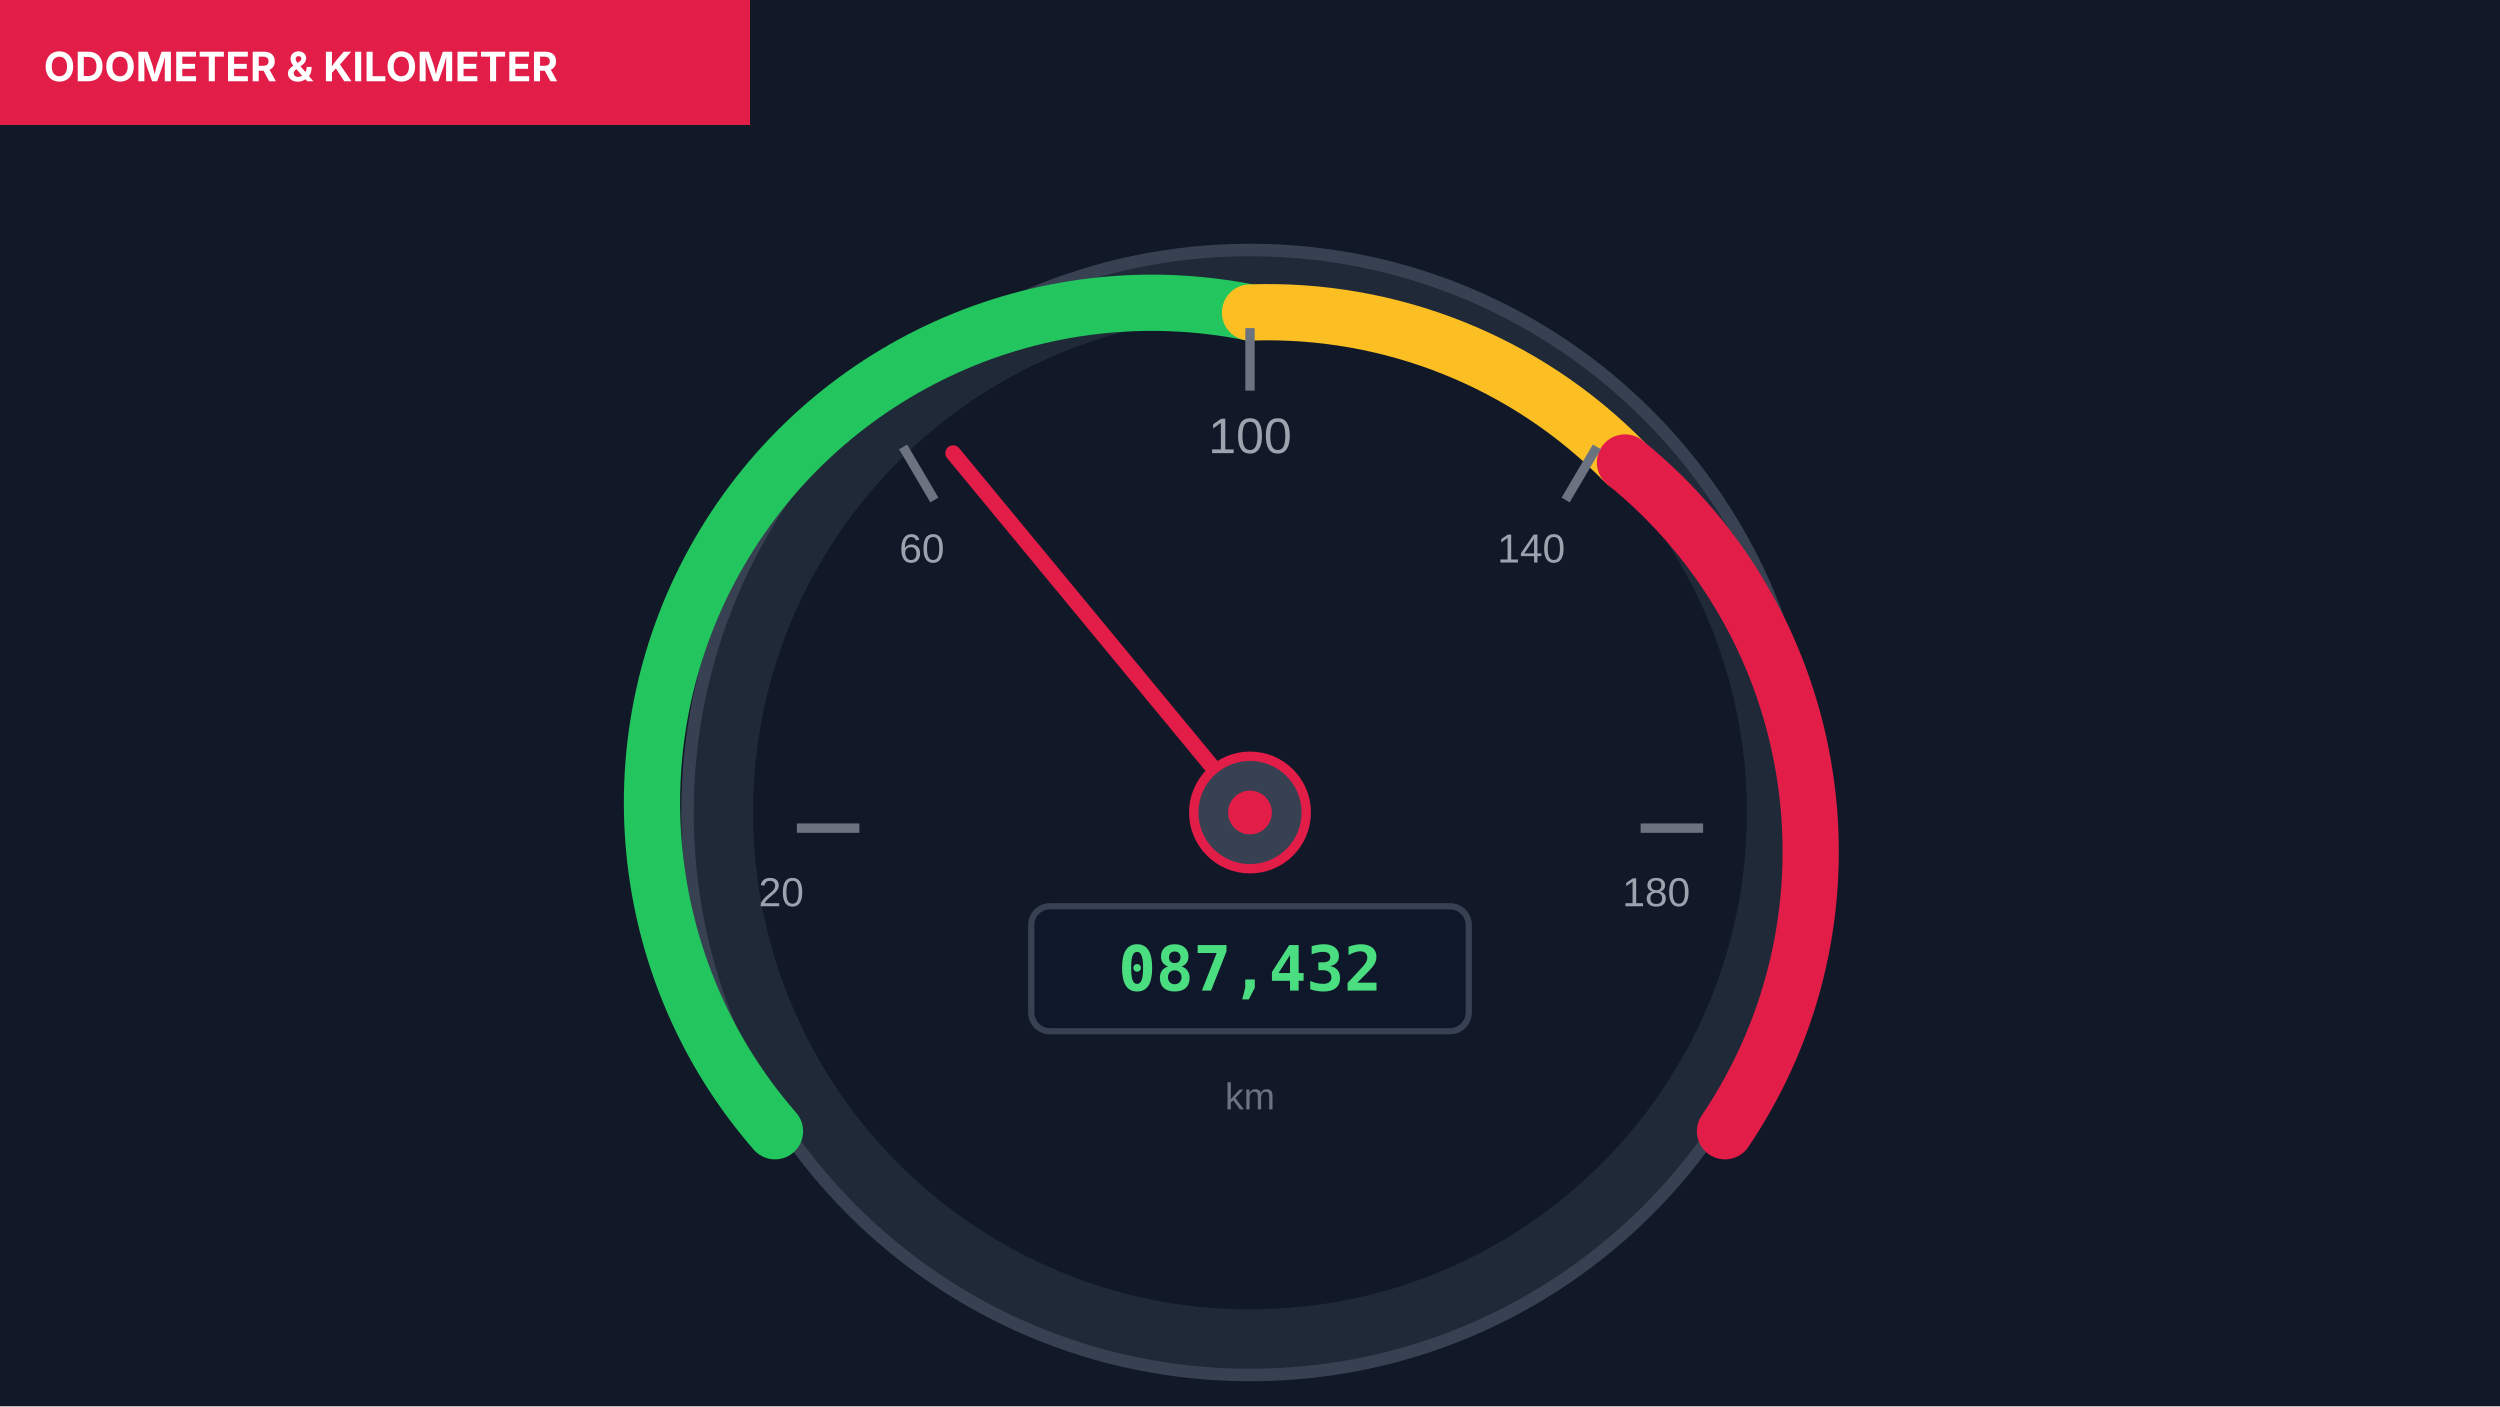
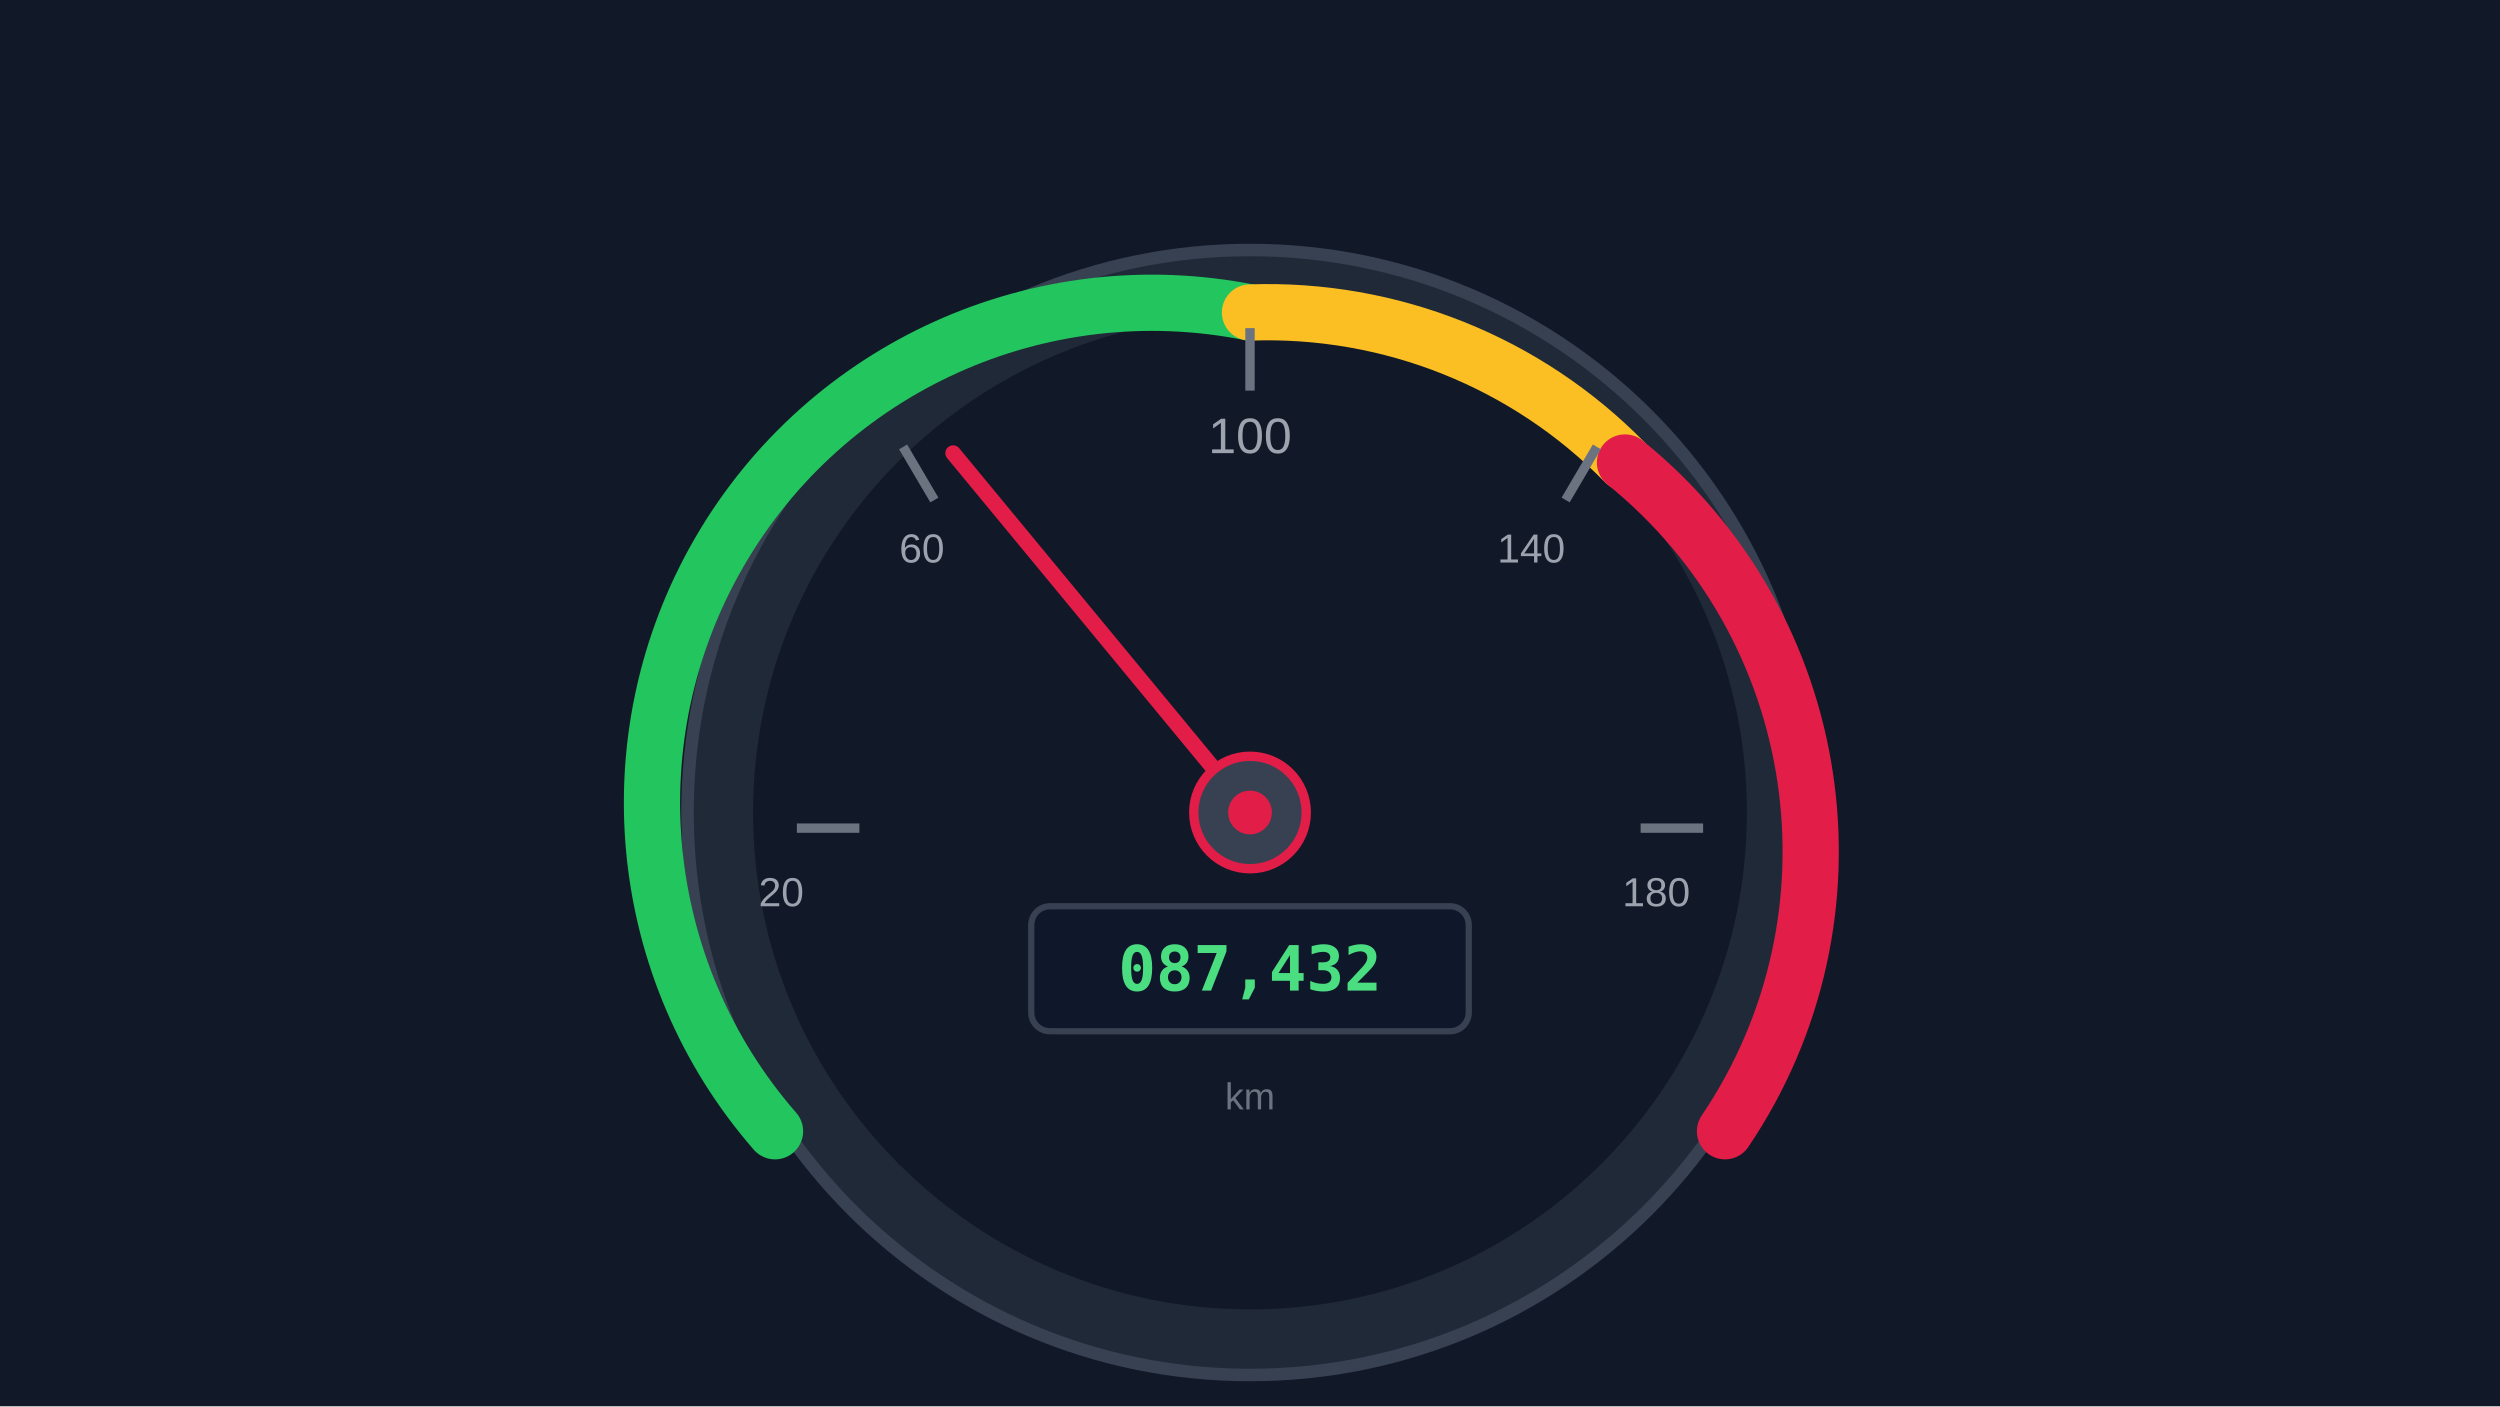
<svg xmlns="http://www.w3.org/2000/svg" width="800" height="450" viewBox="0 0 800 450">
  <rect width="800" height="450" fill="#111827" />
  <circle cx="400" cy="260" r="180" fill="#1f2937" stroke="#374151" stroke-width="4" />
  <circle cx="400" cy="260" r="160" fill="#111827" stroke="#1f2937" stroke-width="2" />
  <path d="M 248 362 A 160 160 0 0 1 400 100" fill="none" stroke="#22c55e" stroke-width="18" stroke-linecap="round" />
  <path d="M 400 100 A 160 160 0 0 1 520 148" fill="none" stroke="#fbbf24" stroke-width="18" stroke-linecap="round" />
  <path d="M 520 148 A 160 160 0 0 1 552 362" fill="none" stroke="#e11d48" stroke-width="18" stroke-linecap="round" />
  <line x1="400" y1="105" x2="400" y2="125" stroke="#6b7280" stroke-width="3" />
  <line x1="511" y1="143" x2="501" y2="160" stroke="#6b7280" stroke-width="3" />
  <line x1="545" y1="265" x2="525" y2="265" stroke="#6b7280" stroke-width="3" />
  <line x1="289" y1="143" x2="299" y2="160" stroke="#6b7280" stroke-width="3" />
  <line x1="255" y1="265" x2="275" y2="265" stroke="#6b7280" stroke-width="3" />
  <text x="400" y="145" font-family="Arial,sans-serif" font-size="16" fill="#9ca3af" text-anchor="middle">100</text>
  <text x="490" y="180" font-family="Arial,sans-serif" font-size="13" fill="#9ca3af" text-anchor="middle">140</text>
  <text x="295" y="180" font-family="Arial,sans-serif" font-size="13" fill="#9ca3af" text-anchor="middle">60</text>
  <text x="250" y="290" font-family="Arial,sans-serif" font-size="13" fill="#9ca3af" text-anchor="middle">20</text>
  <text x="530" y="290" font-family="Arial,sans-serif" font-size="13" fill="#9ca3af" text-anchor="middle">180</text>
  <line x1="400" y1="260" x2="305" y2="145" stroke="#e11d48" stroke-width="5" stroke-linecap="round" />
  <circle cx="400" cy="260" r="18" fill="#374151" stroke="#e11d48" stroke-width="3" />
  <circle cx="400" cy="260" r="7" fill="#e11d48" />
  <rect x="330" y="290" width="140" height="40" rx="6" fill="#0f172a" stroke="#374151" stroke-width="2" />
  <text x="400" y="317" font-family="monospace" font-size="20" font-weight="700" fill="#4ade80" text-anchor="middle">087,432</text>
  <text x="400" y="355" font-family="Arial,sans-serif" font-size="12" fill="#6b7280" text-anchor="middle">km</text>
-   <rect x="0" y="0" width="240" height="40" fill="#e11d48" />
-   <text x="14" y="26" font-family="Inter,Arial,sans-serif" font-size="13" font-weight="700" fill="white">ODOMETER &amp; KILOMETER</text>
</svg>
